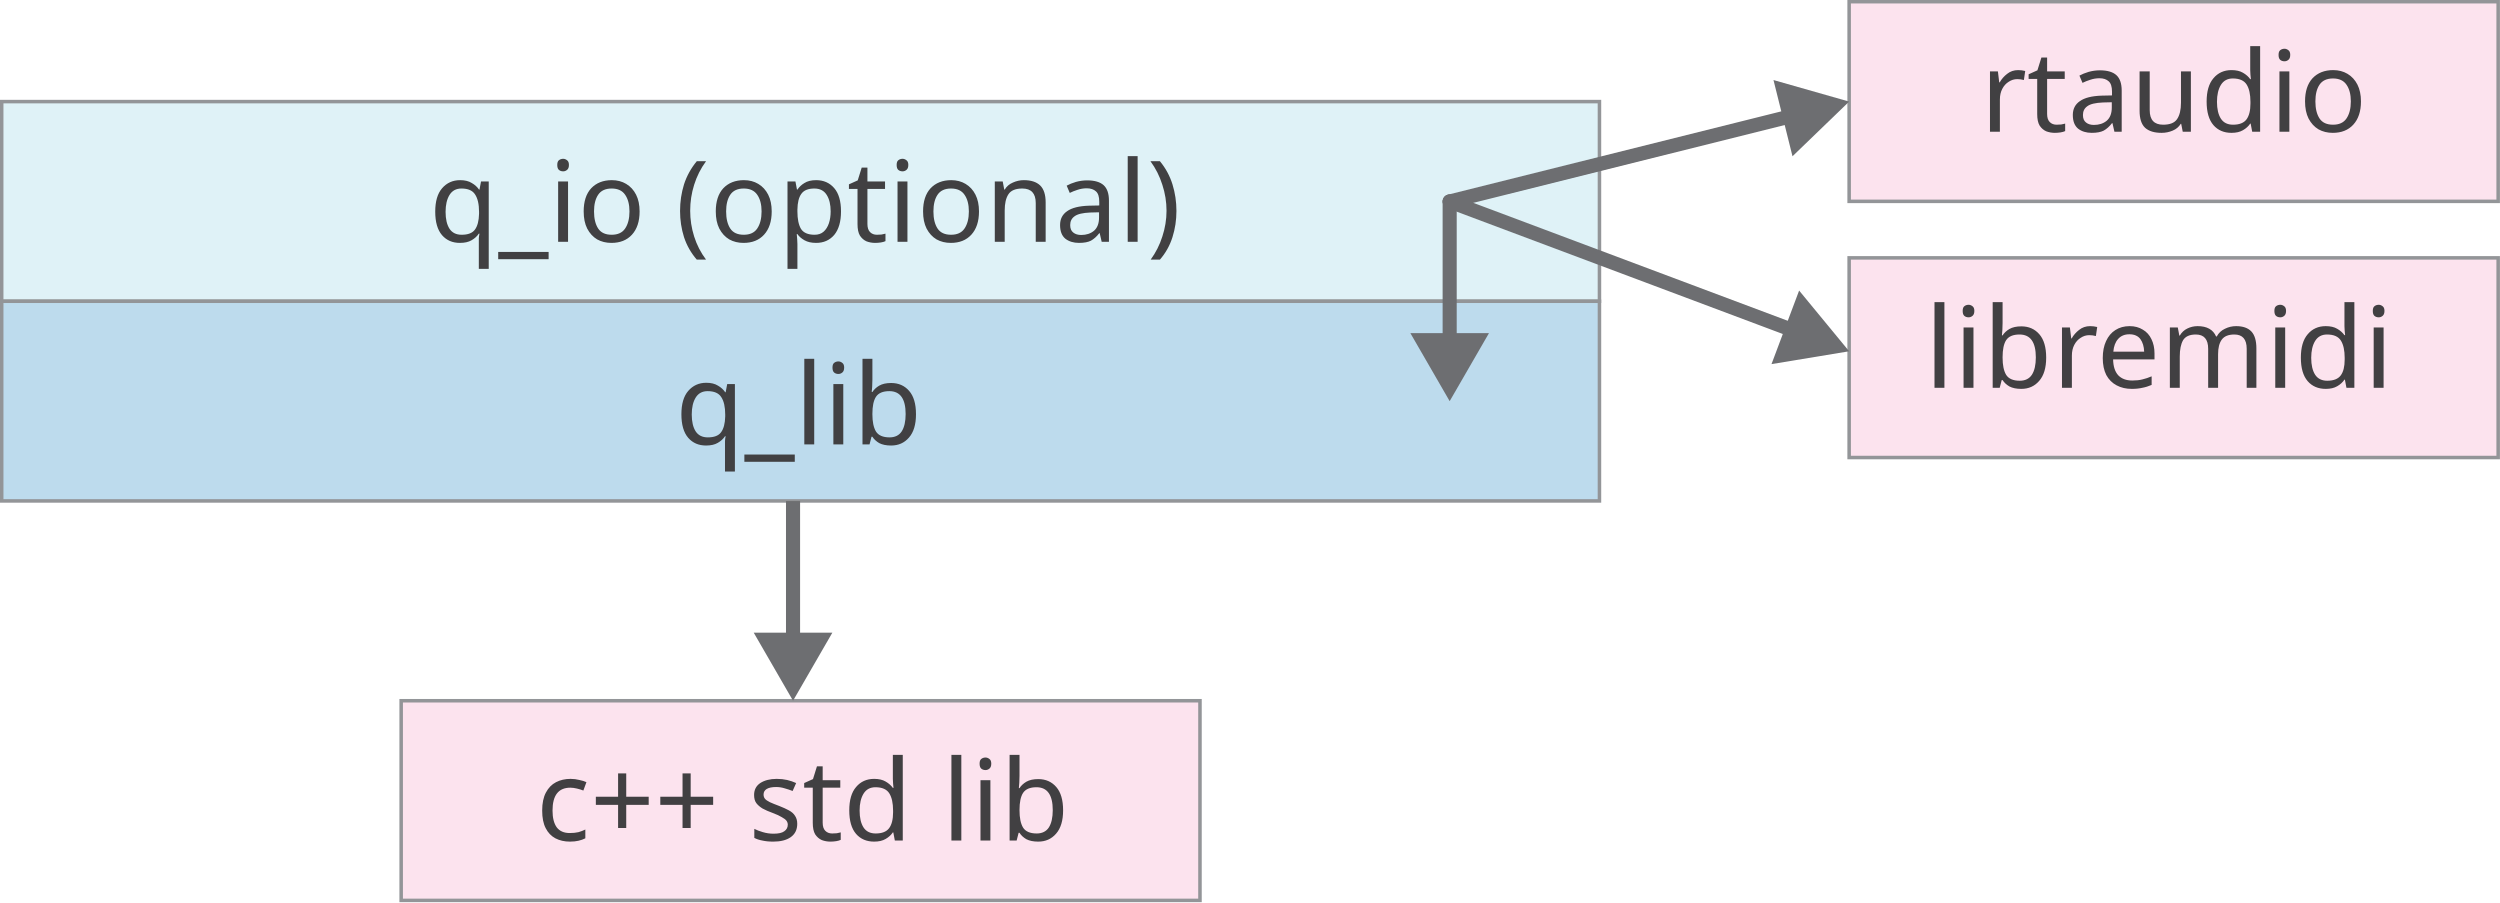
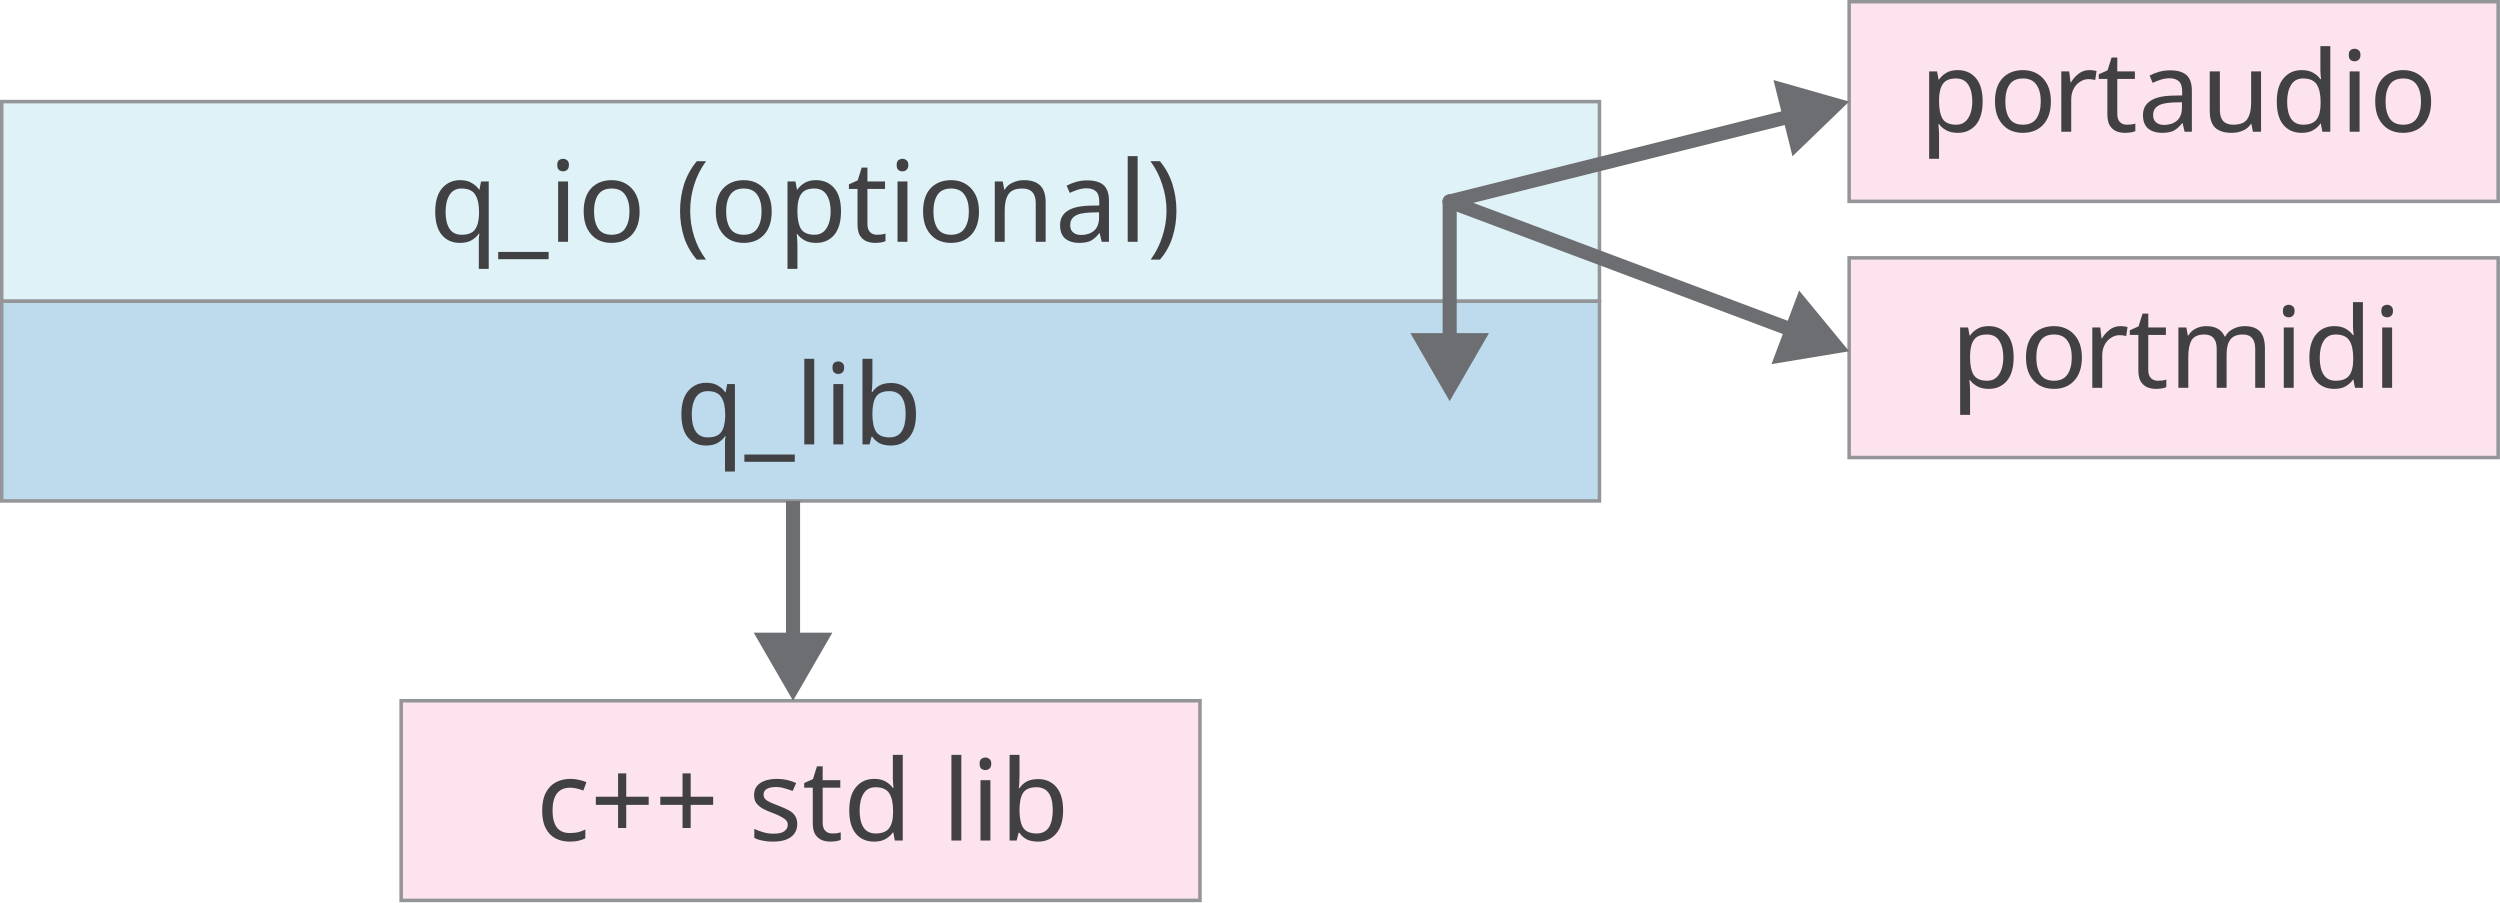
<svg xmlns="http://www.w3.org/2000/svg" id="Layer_1" data-name="Layer 1" viewBox="0 0 177.42 64.03">
  <defs>
    <style>
      .cls-1 {
        letter-spacing: -.01em;
      }

      .cls-2 {
        fill: #6d6e71;
      }

      .cls-3 {
        stroke-linecap: round;
      }

      .cls-3, .cls-4, .cls-5, .cls-6, .cls-7 {
        stroke-miterlimit: 10;
      }

      .cls-3, .cls-7 {
        fill: none;
        stroke: #6d6e71;
      }

      .cls-4 {
        fill: #fce3ee;
      }

      .cls-4, .cls-5, .cls-6 {
        stroke: #939598;
        stroke-width: .25px;
      }

      .cls-5 {
        fill: #bddbed;
      }

      .cls-6 {
        fill: #dff2f7;
      }

      .cls-8 {
        fill: #414042;
        font-family: AmazonEmber-Regular, 'Amazon Ember';
        font-size: 8px;
      }

      .cls-9 {
        letter-spacing: .03em;
      }

      .cls-10 {
        letter-spacing: 0em;
      }
    </style>
  </defs>
  <rect class="cls-6" x=".12" y="7.21" width="113.39" height="14.17" />
  <rect class="cls-5" x=".12" y="21.38" width="113.39" height="14.17" />
  <text class="cls-8" transform="translate(30.45 17.16)">
    <tspan x="0" y="0">q_io </tspan>
    <tspan class="cls-1" x="17.5" y="0">(</tspan>
    <tspan class="cls-10" x="19.91" y="0">optional)</tspan>
  </text>
  <rect class="cls-4" x="131.23" y=".12" width="46.06" height="14.17" />
-   <text class="cls-8" transform="translate(154.26 9.35)" text-anchor="middle">
-     <tspan x="0" y="0">rtaudio</tspan>
+   <text class="cls-8" transform="translate(136.22 9.35)">
+     <tspan x="0" y="0">po</tspan>
+     <tspan class="cls-9" x="9.38" y="0">r</tspan>
+     <tspan x="12.6" y="0">taudio</tspan>
  </text>
  <rect class="cls-4" x="131.23" y="18.3" width="46.06" height="14.17" />
-   <text class="cls-8" transform="translate(136.6 27.52)">
-     <tspan x="0" y="0">libremidi</tspan>
+   <text class="cls-8" transform="translate(138.42 27.52)">
+     <tspan x="0" y="0">po</tspan>
+     <tspan class="cls-9" x="9.38" y="0">r</tspan>
+     <tspan x="12.6" y="0">tmidi</tspan>
  </text>
  <text class="cls-8" transform="translate(47.92 31.54)">
    <tspan x="0" y="0">q_lib</tspan>
  </text>
  <rect class="cls-4" x="28.47" y="49.73" width="56.69" height="14.17" />
  <text class="cls-8" transform="translate(38.04 59.65)">
    <tspan x="0" y="0">c++ std lib</tspan>
  </text>
  <g>
    <line class="cls-3" x1="102.88" y1="14.3" x2="102.88" y2="24.45" />
    <polygon class="cls-2" points="100.09 23.64 102.88 28.47 105.67 23.64 100.09 23.64" />
  </g>
  <g>
    <line class="cls-3" x1="102.88" y1="14.3" x2="127.33" y2="8.19" />
    <polygon class="cls-2" points="127.21 11.09 131.23 7.21 125.86 5.68 127.21 11.09" />
  </g>
  <g>
    <line class="cls-3" x1="102.88" y1="14.3" x2="127.46" y2="23.52" />
    <polygon class="cls-2" points="125.72 25.84 131.23 24.93 127.68 20.62 125.72 25.84" />
  </g>
  <g>
    <line class="cls-7" x1="56.28" y1="35.56" x2="56.28" y2="45.71" />
    <polygon class="cls-2" points="53.49 44.9 56.28 49.73 59.07 44.9 53.49 44.9" />
  </g>
</svg>
